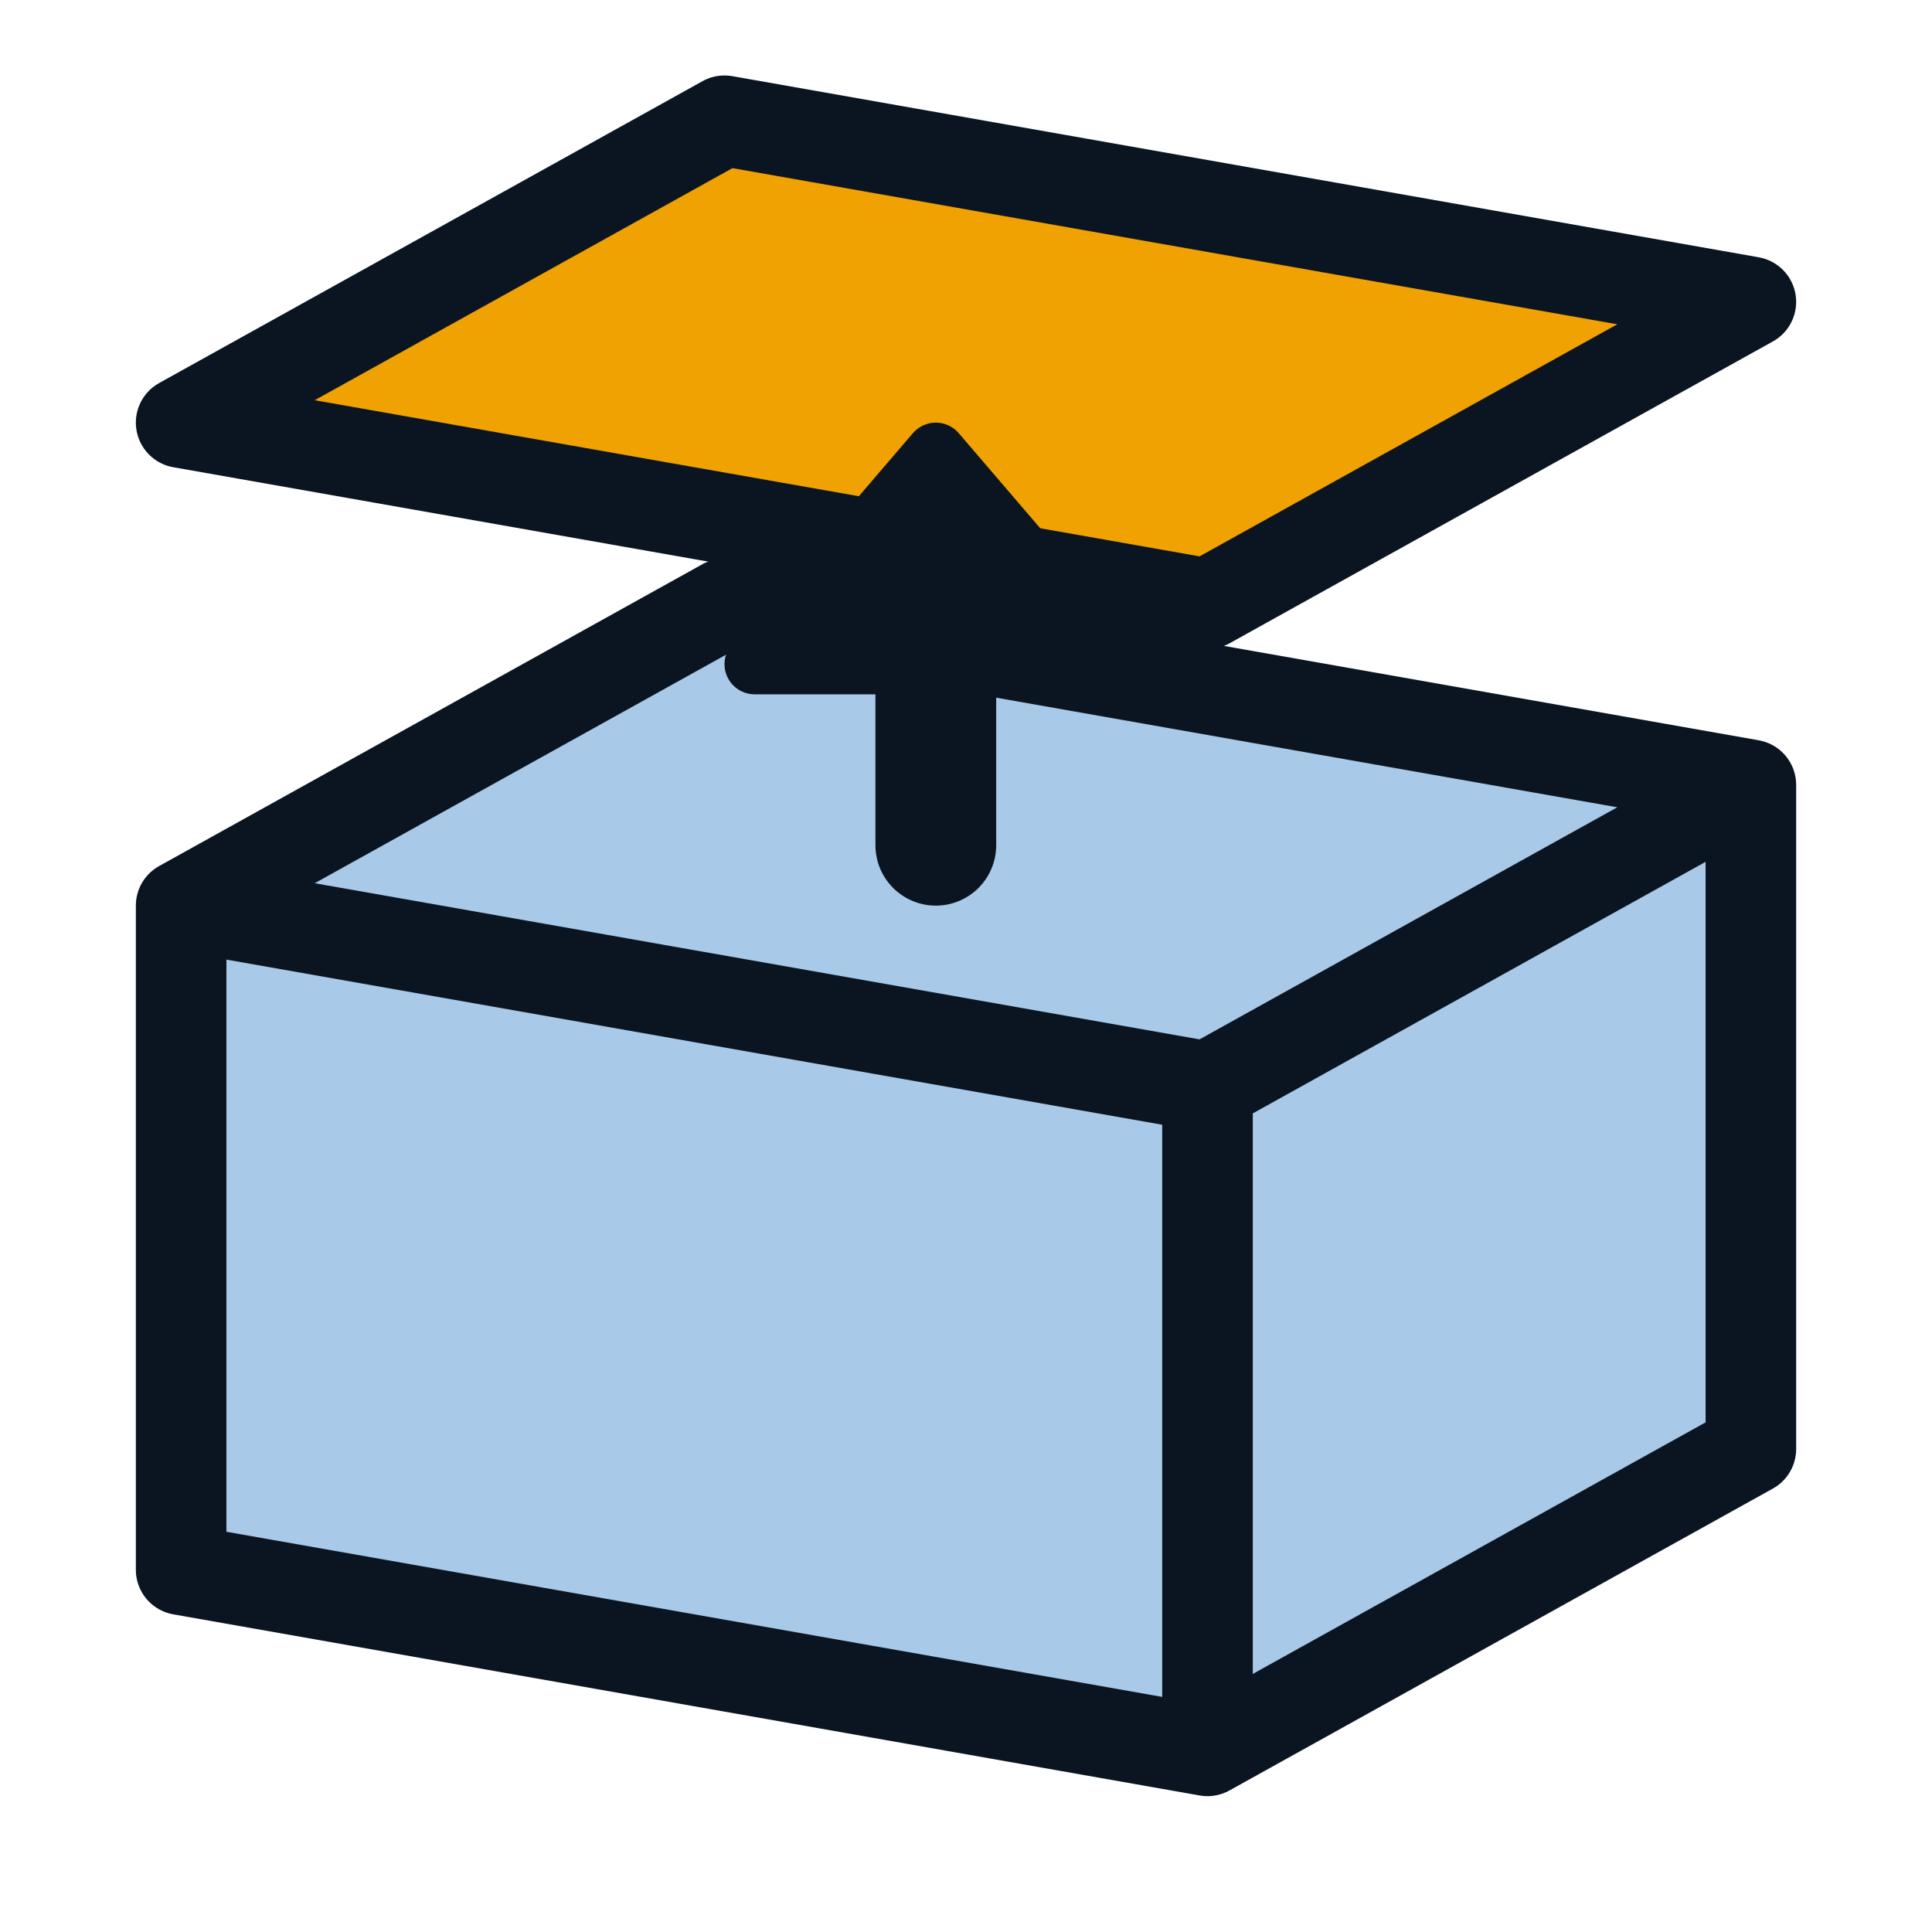
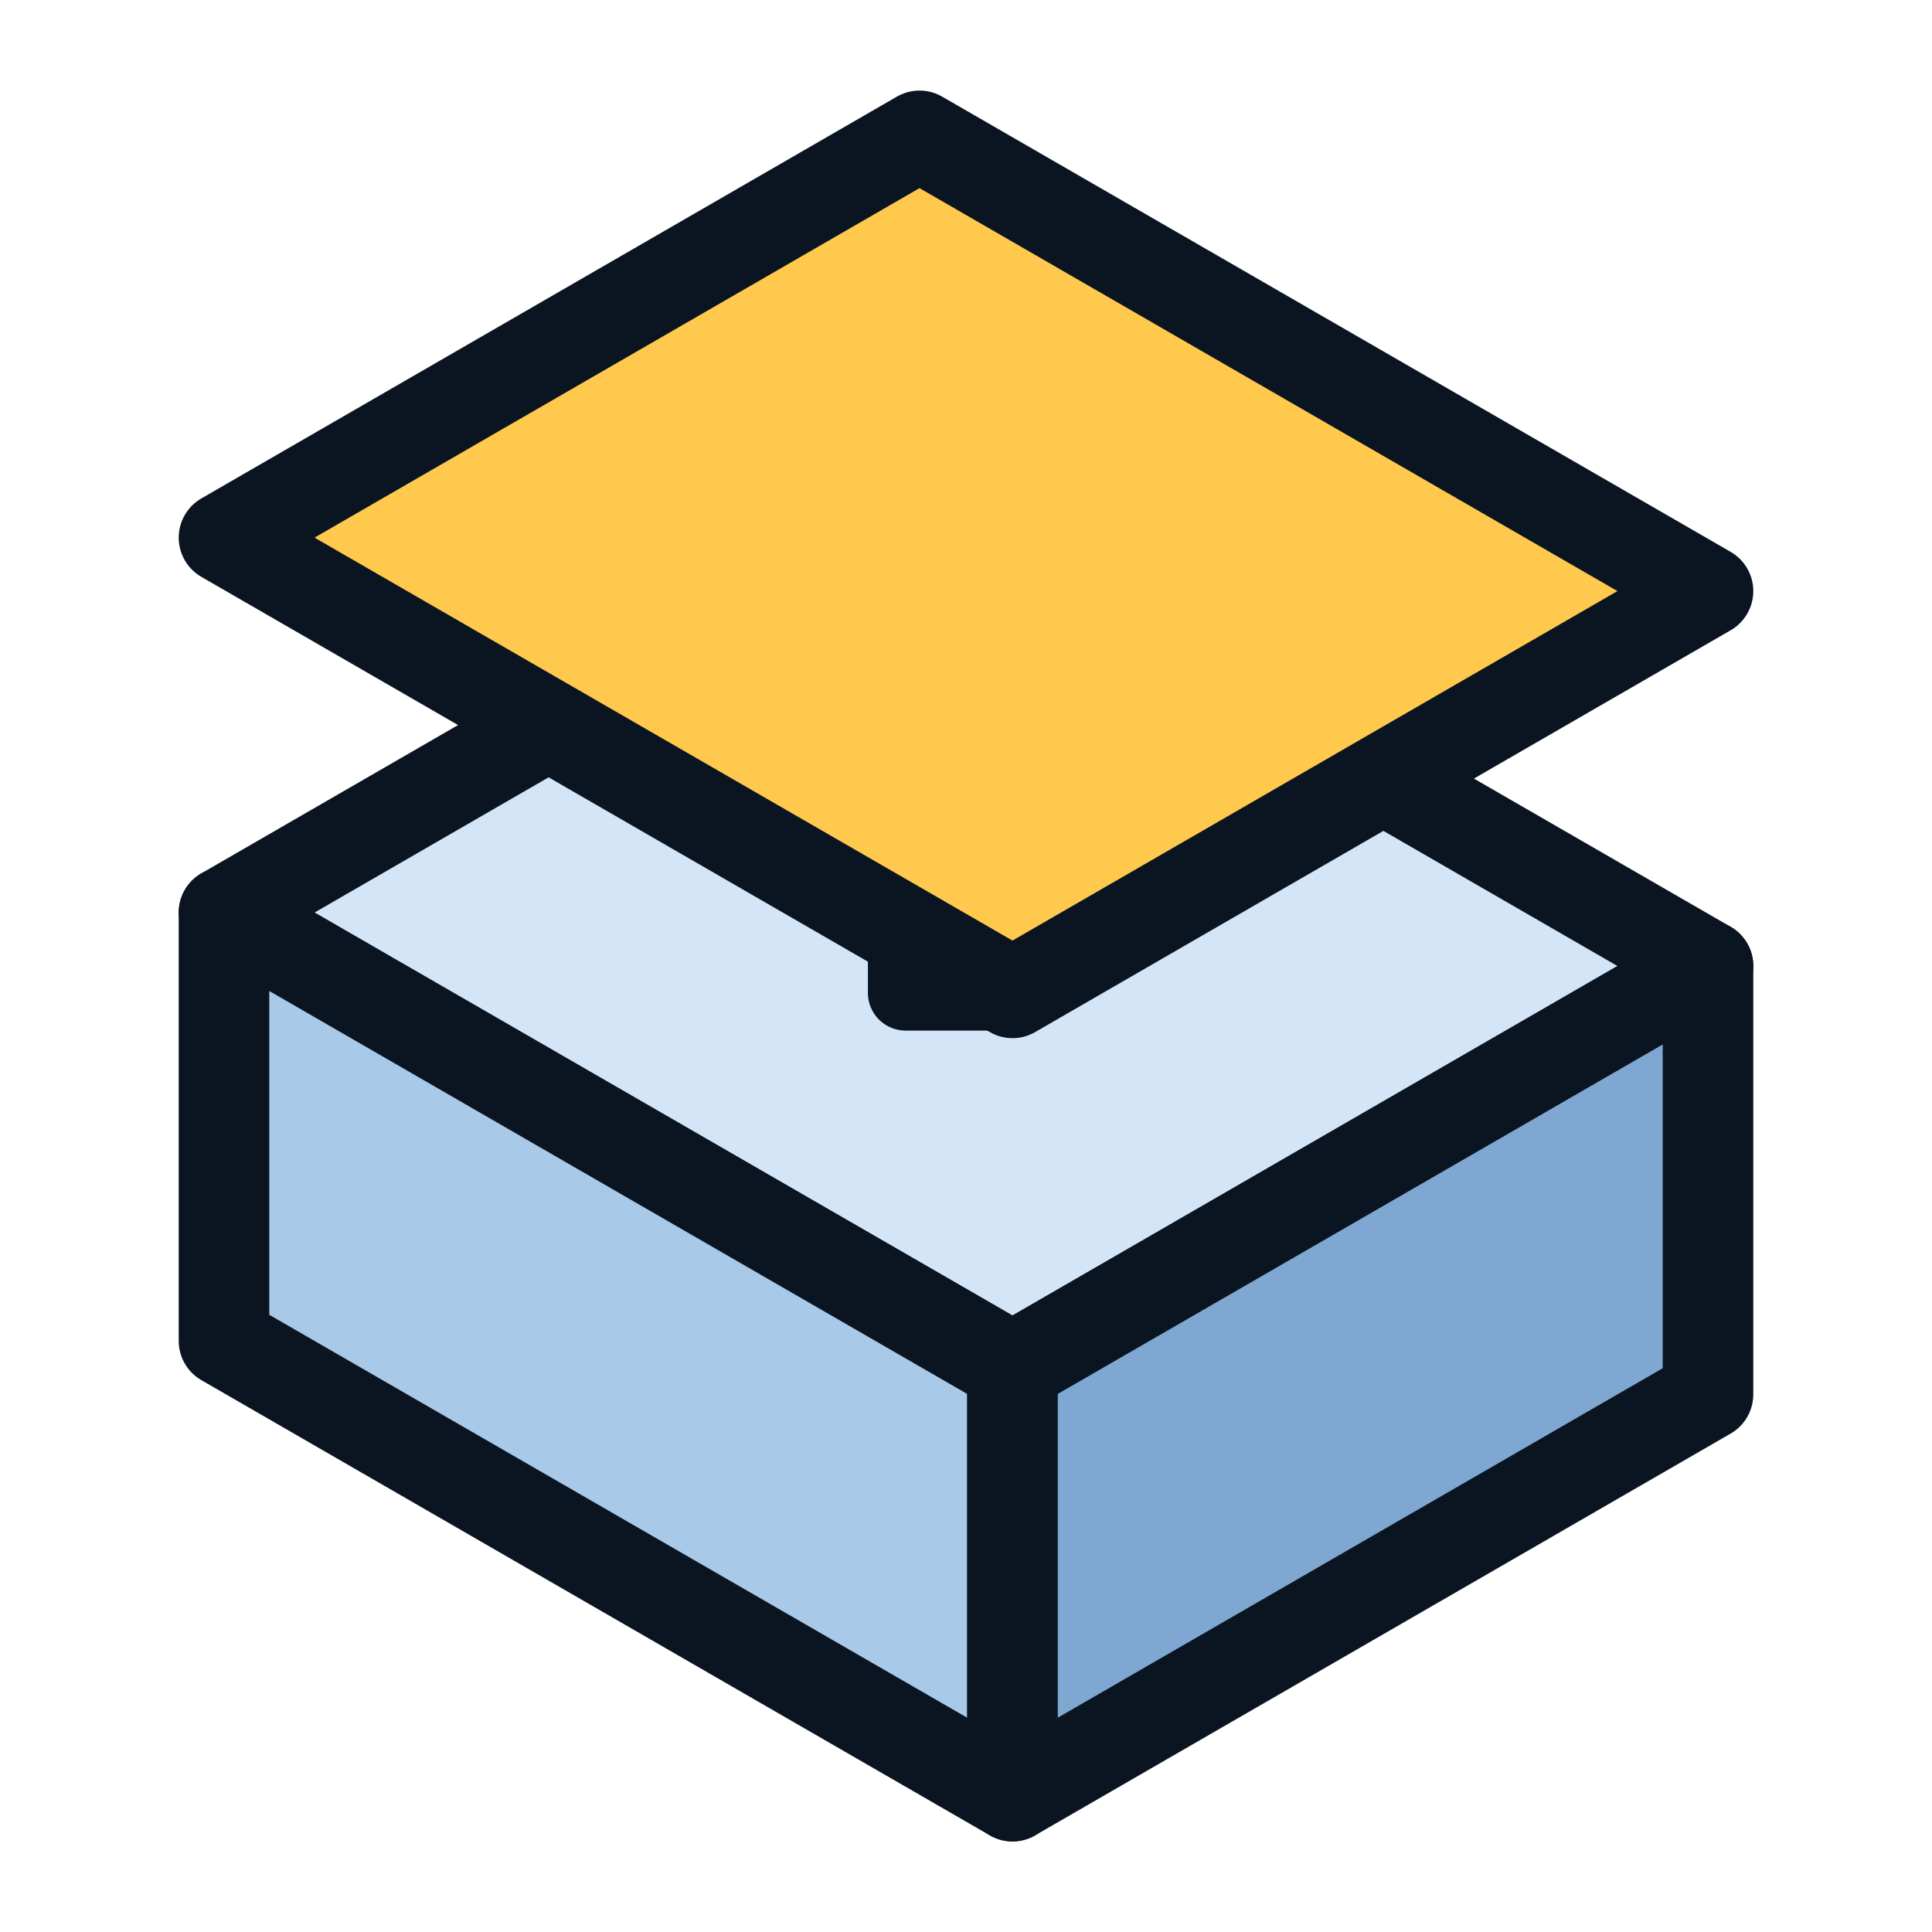
<svg xmlns="http://www.w3.org/2000/svg" width="64px" height="64px" viewBox="0 0 64 64" version="1.1" id="PartDesign_OffsetFace">
  <g id="layer1">
-     <path id="solid" d="M 6,30 24,20 58,26 40,36 Z M 6,30 40,36 V 58 L 6,52 Z M 40,36 58,26 V 48 L 40,58 Z" style="fill:#a9c9e8;fill-opacity:1;stroke:#0b1521;stroke-width:3;stroke-linejoin:round" />
-     <path id="lifted" d="M 6,14 24,4 58,10 40,20 Z" style="fill:#f0a202;fill-opacity:1;stroke:#0b1521;stroke-width:3;stroke-linejoin:round" />
-     <path id="travel" d="M 31,28 V 18" style="fill:none;stroke:#0b1521;stroke-width:4;stroke-linecap:round" />
-     <path id="head" d="m 25,22 6,-7 6,7 z" style="fill:#0b1521;fill-opacity:1;stroke:#0b1521;stroke-width:2;stroke-linejoin:round" />
+     <path d="M 30.46,16.92 L 7.42,30.23 L 33.54,45.31 L 56.58,32.00 Z" style="fill:#d3e5f6;stroke:#0b1521;stroke-width:3.00;stroke-linejoin:round;stroke-linecap:round" />
+     <path d="M 7.42,44.42 L 33.54,59.50 L 33.54,45.31 L 7.42,30.23 Z" style="fill:#a9c9e8;stroke:#0b1521;stroke-width:3.00;stroke-linejoin:round;stroke-linecap:round" />
+     <path d="M 56.58,46.19 L 56.58,32.00 L 33.54,45.31 L 33.54,59.50 Z" style="fill:#7ea8d1;stroke:#0b1521;stroke-width:3.00;stroke-linejoin:round;stroke-linecap:round" />
+     <path d="M 34.00,32.89 L 34.00,25.79 L 36.88,25.79 L 32.00,19.58 L 27.12,25.79 L 30.00,25.79 L 30.00,32.89 Z" style="fill:#f4f6f8;stroke:#0b1521;stroke-width:2.50;stroke-linejoin:round;stroke-linecap:round" />
+     <path d="M 30.46,4.50 L 7.42,17.81 L 33.54,32.89 L 56.58,19.58 Z" style="fill:#ffc94d;stroke:#0b1521;stroke-width:3.00;stroke-linejoin:round;stroke-linecap:round" />
  </g>
</svg>
